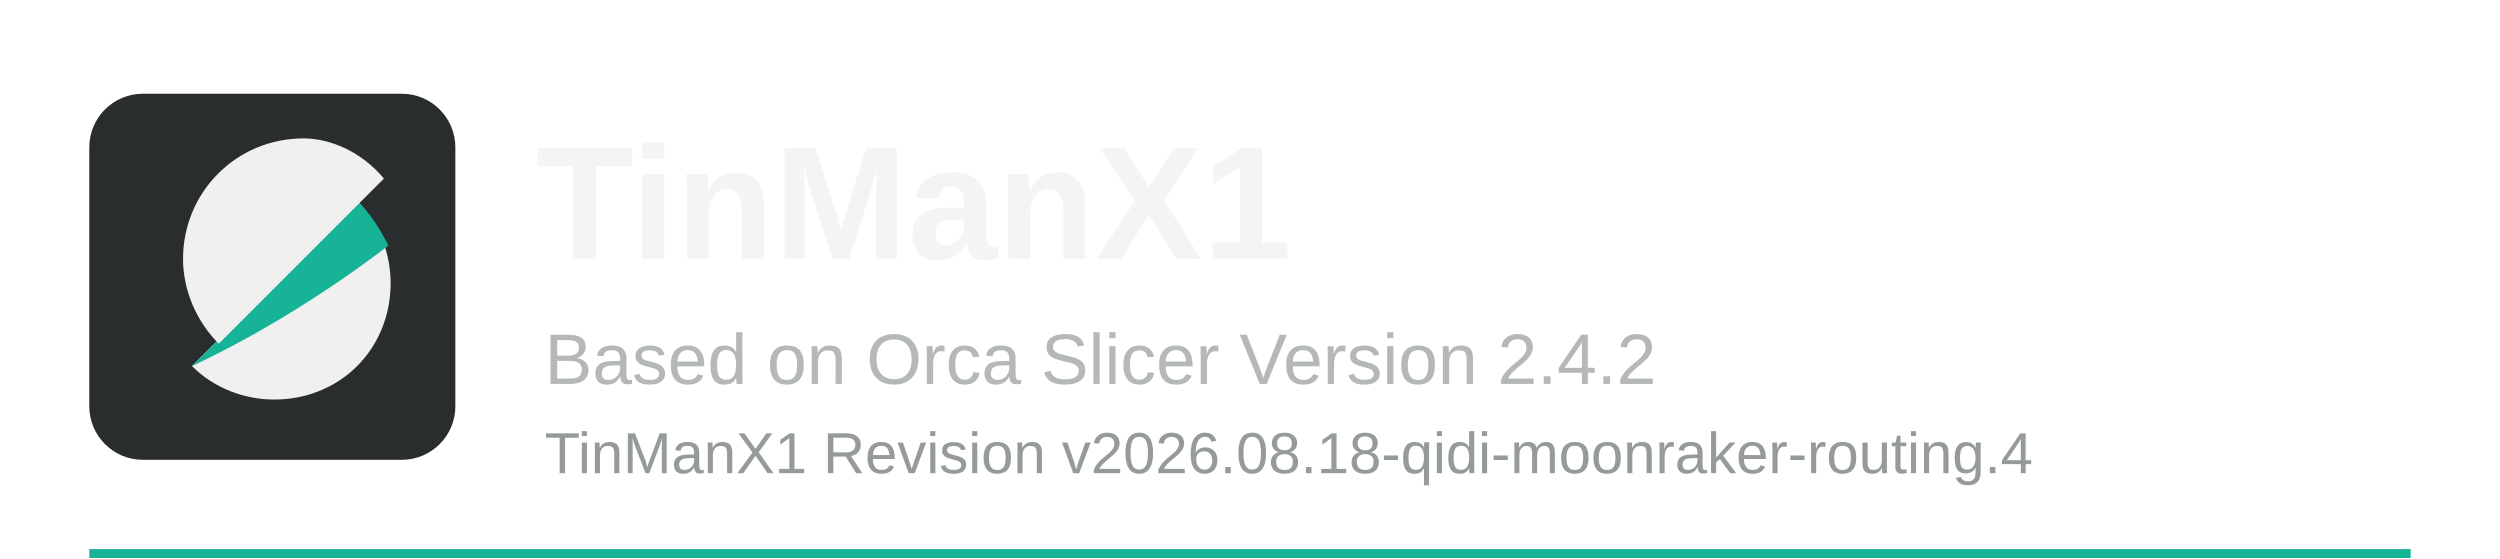
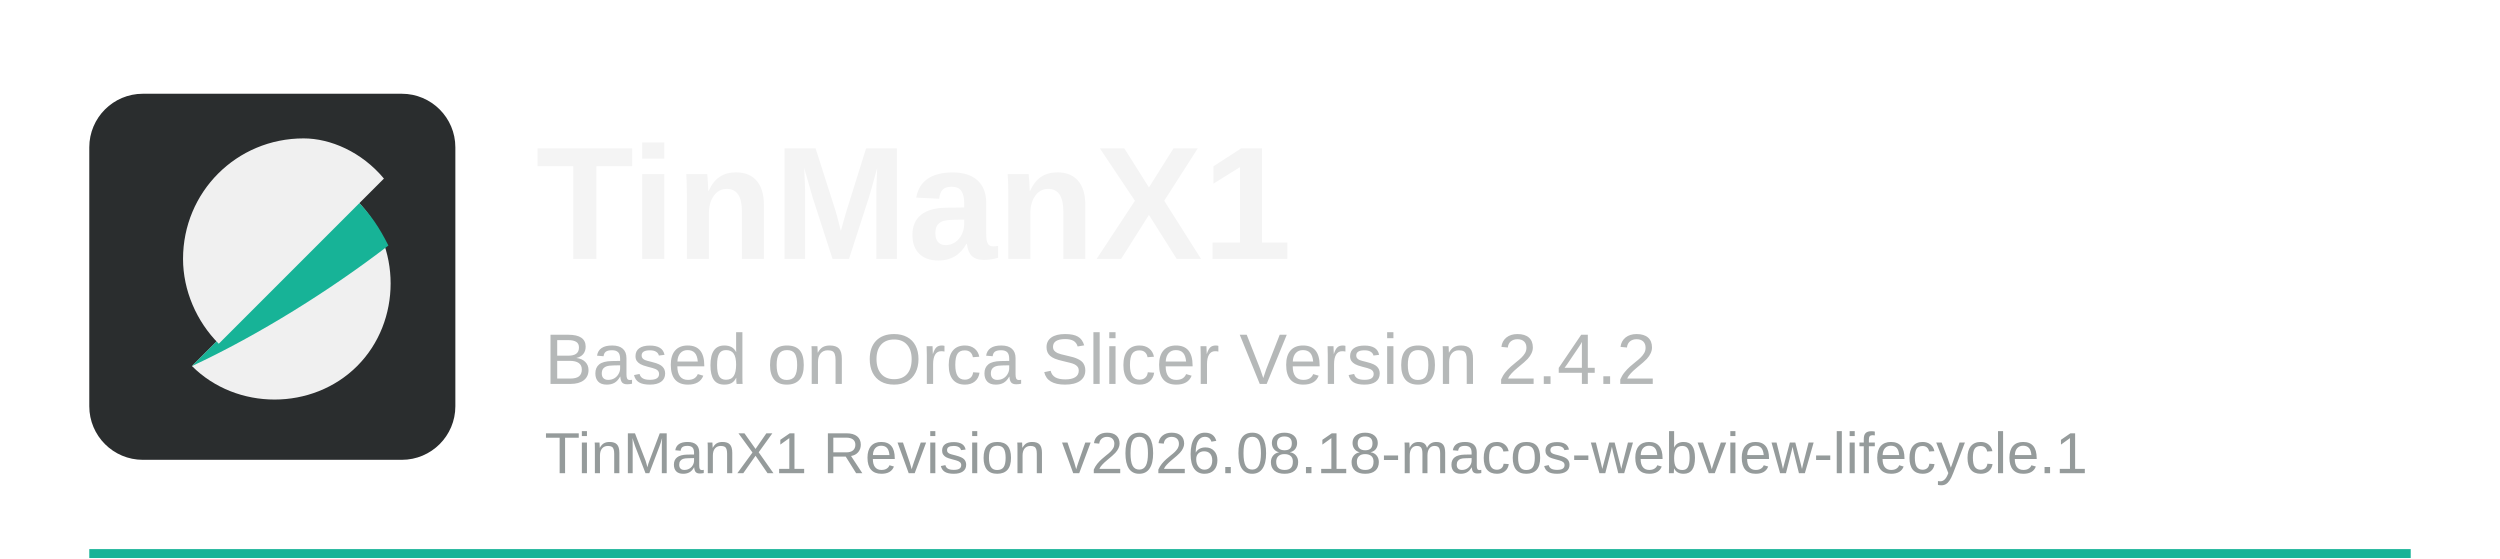
<svg xmlns="http://www.w3.org/2000/svg" width="560" height="125" viewBox="0 0 560 125">
  <rect x="20" y="123" width="520" height="2" fill="#17b397" />
  <rect x="20" y="21" width="82" height="82" rx="12" fill="#2a2d2e" />
  <path d="M43 82c10 10 27 10 37 0s10-27 0-37L43 82z" fill="#f0f0f0" />
  <path d="M80 45L43 82c15-7 31-17 44-27-2-4-4-7-7-10z" fill="#17b397" />
  <path d="M68 31c-15 0-27 12-27 27 0 7 3 14 8 19l37-37c-5-6-12-9-18-9z" fill="#f0f0f0" />
  <text x="120" y="58" font-family="Arial, Helvetica, sans-serif" font-size="36" font-weight="700" fill="#f4f4f4">TinManX1</text>
  <text x="122" y="86" font-family="Arial, Helvetica, sans-serif" font-size="16" fill="#b5b8b8">Based on Orca Slicer Version 2.4.2</text>
-   <text x="122" y="106" font-family="Arial, Helvetica, sans-serif" font-size="13" fill="#959b9b">TinManX1 Revision v2026.08.18-qidi-moonraker-routing.4</text>
+   <text x="122" y="106" font-family="Arial, Helvetica, sans-serif" font-size="13" fill="#959b9b">TinManX1 Revision v2026.08.18-macos-webview-lifecycle.1</text>
</svg>
